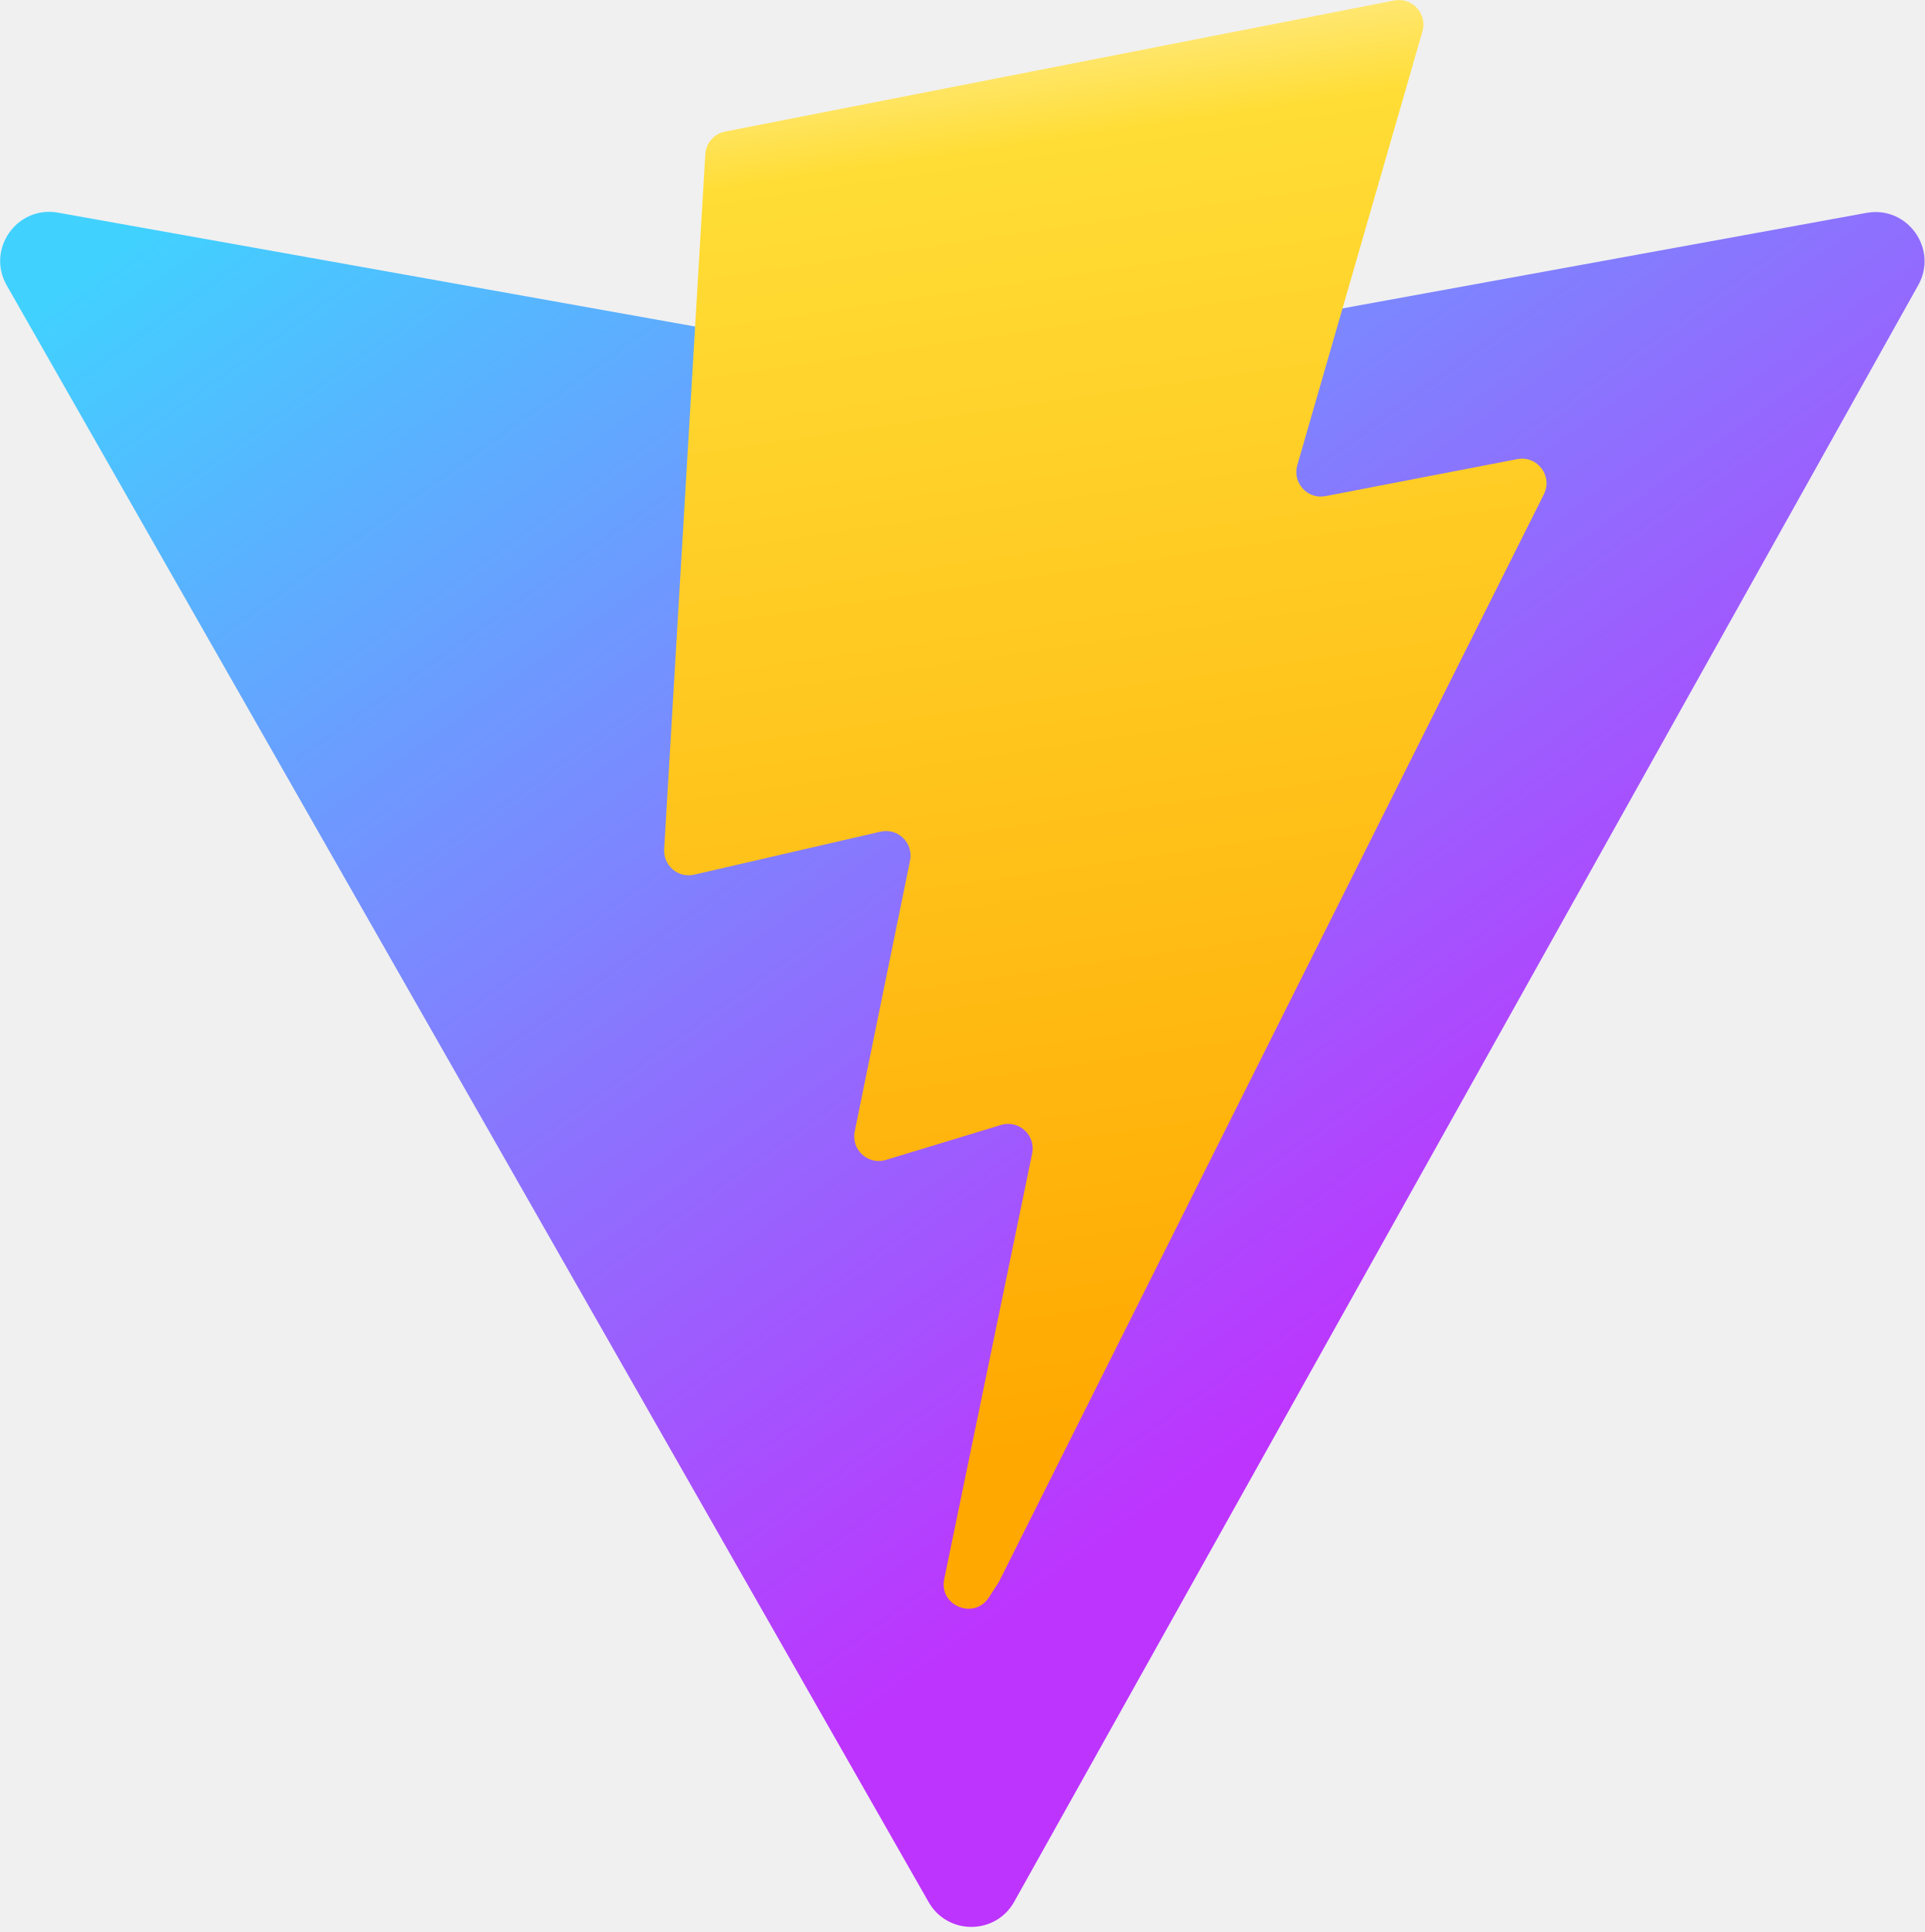
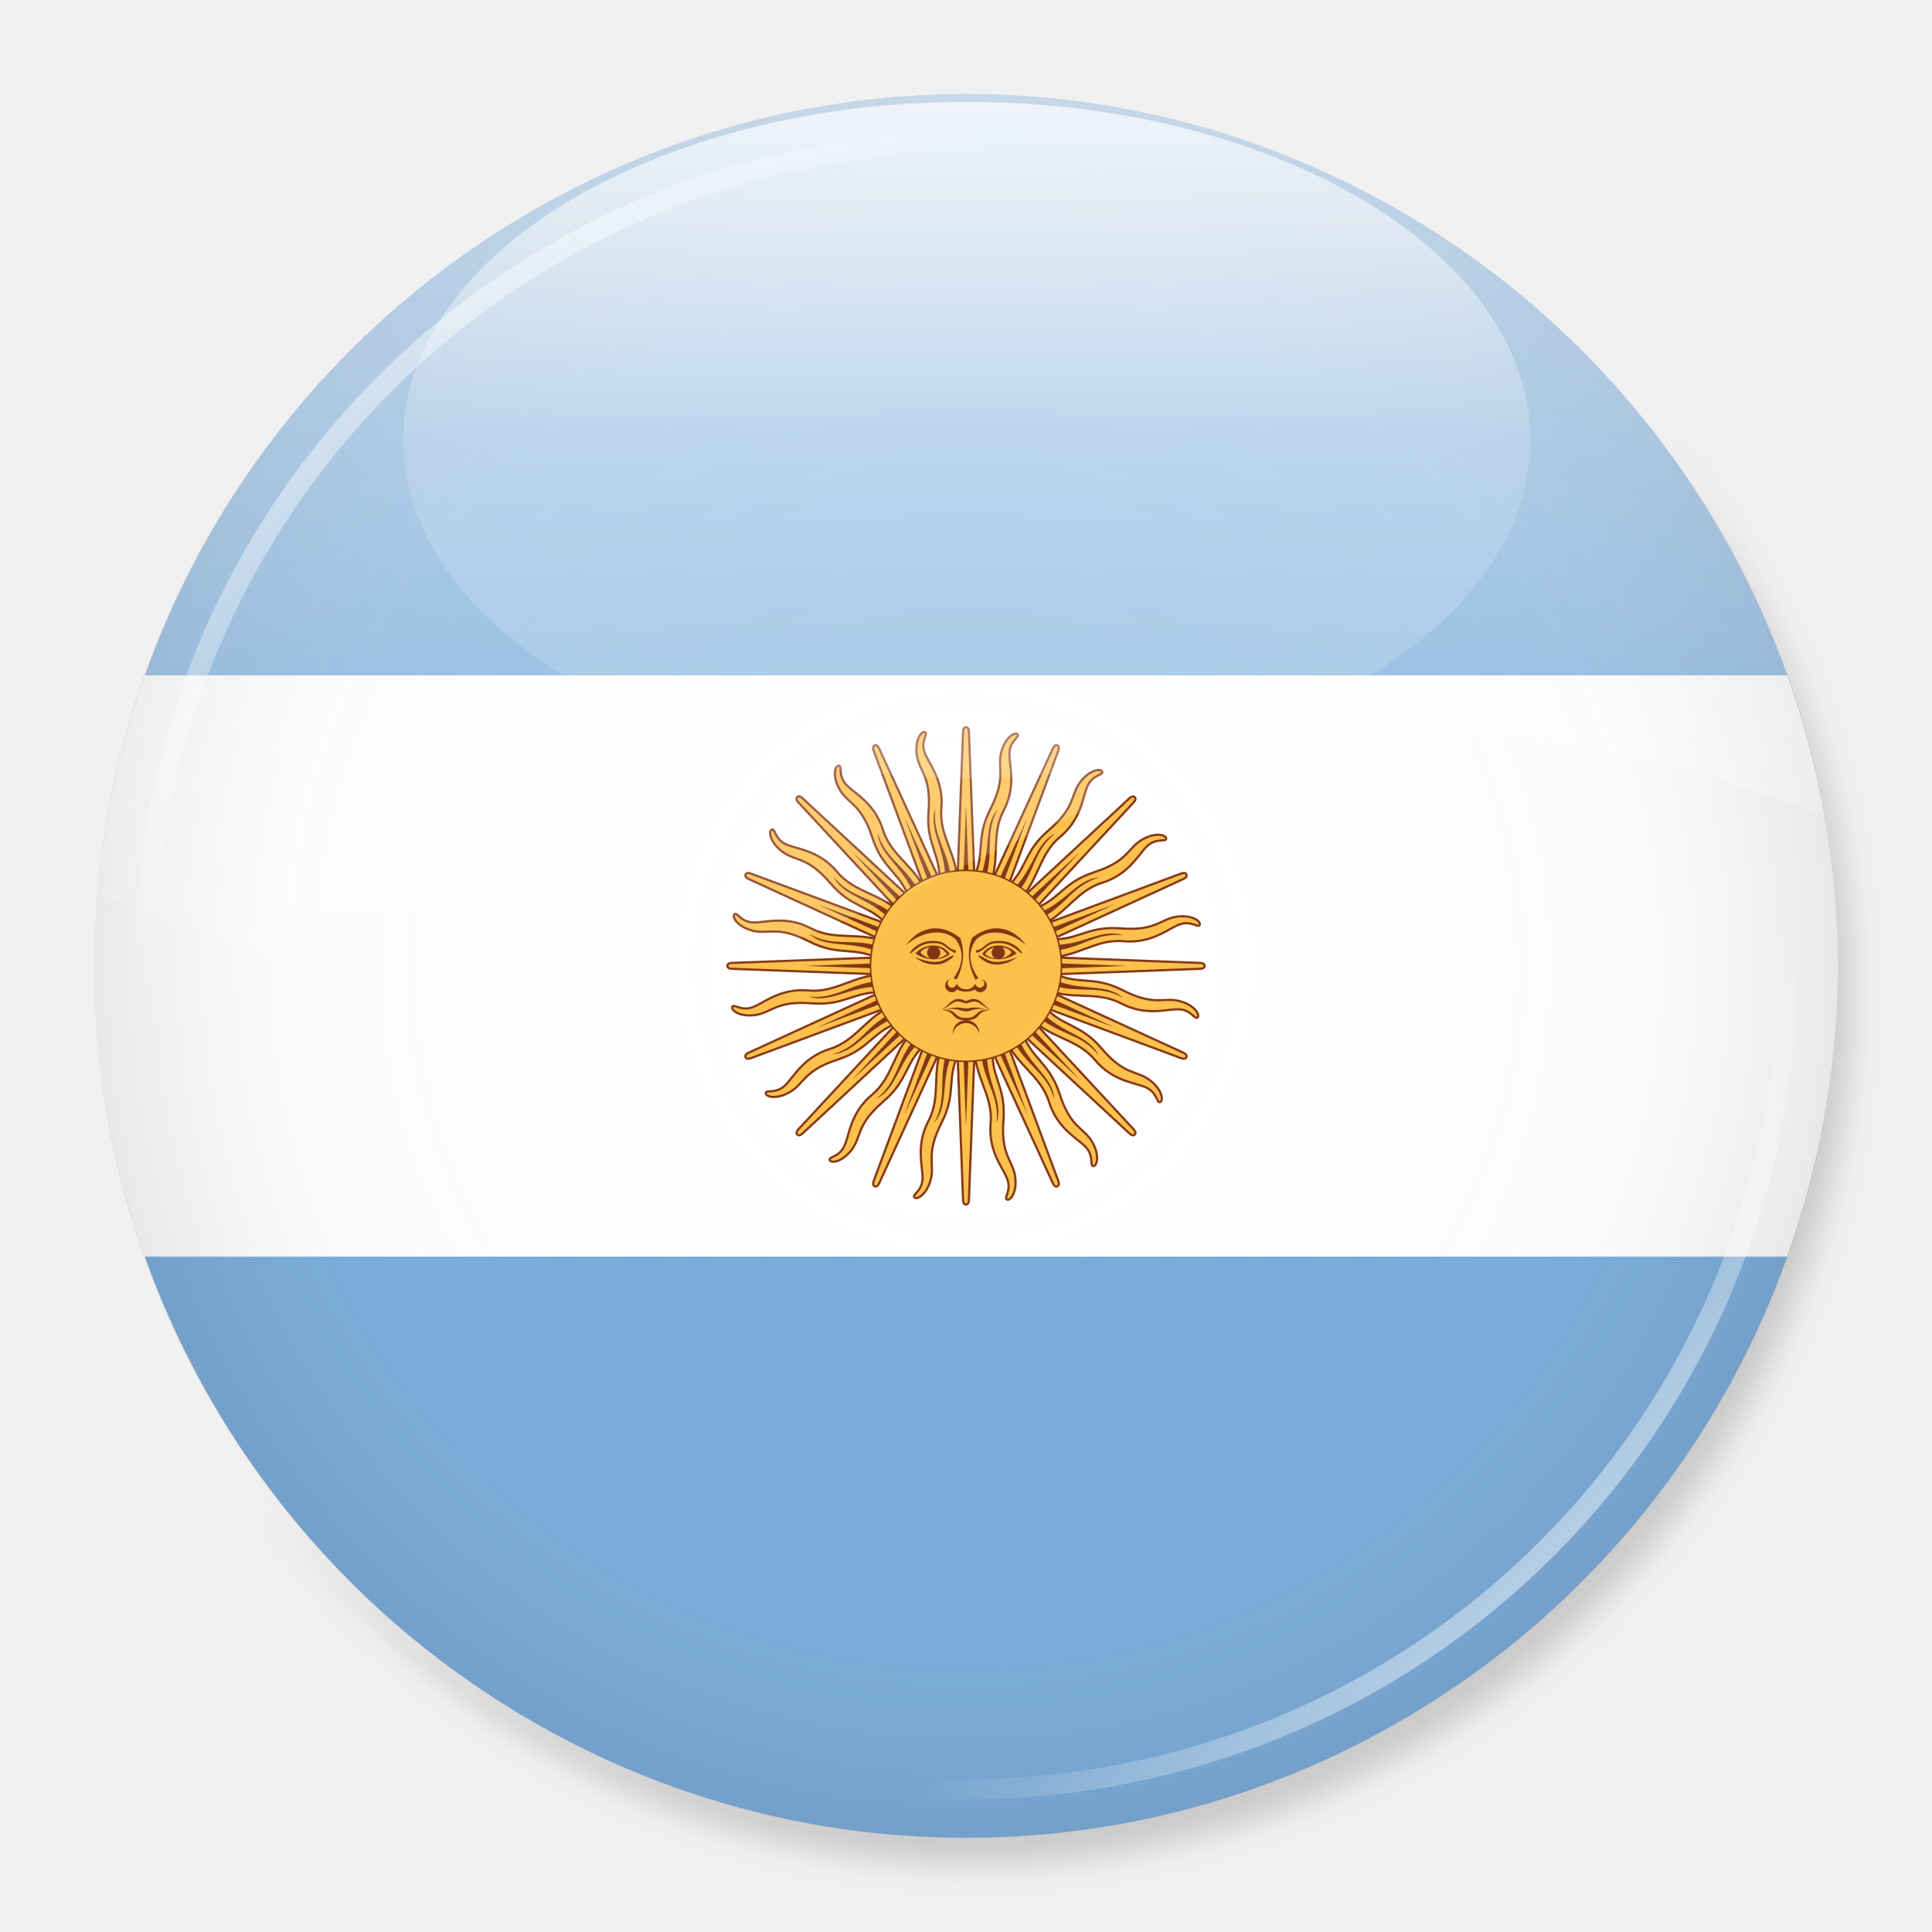
- <svg xmlns="http://www.w3.org/2000/svg" aria-hidden="true" role="img" class="iconify iconify--logos" width="31.88" height="32" preserveAspectRatio="xMidYMid meet" viewBox="0 0 256 257">
-   <defs>
-     <linearGradient id="IconifyId1813088fe1fbc01fb466" x1="-.828%" x2="57.636%" y1="7.652%" y2="78.411%">
-       <stop offset="0%" stop-color="#41D1FF" />
-       <stop offset="100%" stop-color="#BD34FE" />
+ <svg xmlns="http://www.w3.org/2000/svg" xmlns:xlink="http://www.w3.org/1999/xlink" width="300" height="300" id="svg2" version="1.1">
+   <defs id="defs4">
+     <linearGradient id="linearGradient4370">
+       <stop id="stop4372" offset="0" style="stop-color:#ffffff;stop-opacity:0.02;" />
+       <stop style="stop-color:#c4c4c4;stop-opacity:0.196;" offset="1" id="stop4374" />
+       <stop id="stop4376" offset="1" style="stop-color:#717171;stop-opacity:0.196;" />
    </linearGradient>
-     <linearGradient id="IconifyId1813088fe1fbc01fb467" x1="43.376%" x2="50.316%" y1="2.242%" y2="89.03%">
-       <stop offset="0%" stop-color="#FFEA83" />
-       <stop offset="8.333%" stop-color="#FFDD35" />
-       <stop offset="100%" stop-color="#FFA800" />
+     <linearGradient id="linearGradient3713">
+       <stop style="stop-color:#ffffff;stop-opacity:0;" offset="0" id="stop3715" />
+       <stop id="stop3721" offset="0.782" style="stop-color:#c3c3c3;stop-opacity:0.08;" />
+       <stop style="stop-color:#6e6e6e;stop-opacity:0.157;" offset="1" id="stop3717" />
    </linearGradient>
+     <linearGradient id="linearGradient3659">
+       <stop style="stop-color:#ffffff;stop-opacity:0.588;" offset="0" id="stop3661" />
+       <stop style="stop-color:#ffffff;stop-opacity:0.078;" offset="1" id="stop3663" />
+     </linearGradient>
+     <linearGradient id="linearGradient3642">
+       <stop style="stop-color:#8e8e8e;stop-opacity:1;" offset="0" id="stop3644" />
+       <stop style="stop-color:#b9b9b9;stop-opacity:0;" offset="1" id="stop3646" />
+     </linearGradient>
+     <linearGradient id="linearGradient3632">
+       <stop style="stop-color:#ffffff;stop-opacity:1;" offset="0" id="stop3634" />
+       <stop id="stop4375" offset="0.266" style="stop-color:#ffffff;stop-opacity:0;" />
+       <stop id="stop4373" offset="0.731" style="stop-color:#ffffff;stop-opacity:0;" />
+       <stop style="stop-color:#ffffff;stop-opacity:1;" offset="1" id="stop3636" />
+     </linearGradient>
+     <linearGradient xlink:href="#linearGradient3632" id="linearGradient3638" x1="94.744" y1="167.124" x2="488.113" y2="557.6" gradientUnits="userSpaceOnUse" />
+     <linearGradient xlink:href="#linearGradient3659" id="linearGradient3665" x1="149.219" y1="14.625" x2="149.219" y2="154.208" gradientUnits="userSpaceOnUse" gradientTransform="translate(97.14284,101.2193)" />
+     <radialGradient xlink:href="#linearGradient3713" id="radialGradient3719" cx="150" cy="150" fx="150" fy="150" r="135.475" gradientUnits="userSpaceOnUse" gradientTransform="translate(97.14284,101.2193)" />
+     <radialGradient r="25.859" fy="505.7" fx="1047.616" cy="505.7" cx="1047.616" spreadMethod="pad" gradientTransform="matrix(-1.08569,-0.1748683,-0.2745812,1.124795,1465.421,-18.10126)" gradientUnits="userSpaceOnUse" id="radialGradient7834" xlink:href="#linearGradient3900" />
+     <linearGradient id="linearGradient3900">
+       <stop style="stop-color:#ffffff;stop-opacity:0.706;" offset="0" id="stop3908" />
+       <stop id="stop3904" offset="1" style="stop-color:#ffffff;stop-opacity:0.157;" />
+     </linearGradient>
+     <radialGradient spreadMethod="pad" r="25.859" fy="437.761" fx="272.329" cy="437.761" cx="272.329" gradientTransform="matrix(0.779016,8.6216212e-4,-0.0013841,1.250252,-22.36212,-180.0335)" gradientUnits="userSpaceOnUse" id="radialGradient7826" xlink:href="#linearGradient3900" />
+     <radialGradient r="25.859" fy="590.852" fx="456.944" cy="590.852" cx="456.944" spreadMethod="pad" gradientTransform="matrix(-1.046197,0.1207534,0.1319996,1.143636,589.2418,-363.3836)" gradientUnits="userSpaceOnUse" id="radialGradient7830" xlink:href="#linearGradient3900" />
+     <filter id="filter5254">
+       <feGaussianBlur stdDeviation="2.337" id="feGaussianBlur5256" />
+     </filter>
+     <linearGradient xlink:href="#linearGradient3900" id="linearGradient4378" x1="247.143" y1="118.023" x2="247.143" y2="168.023" gradientUnits="userSpaceOnUse" gradientTransform="matrix(1.02489,0,0,1.05,-6.02643,-6.881145)" />
  </defs>
-   <path fill="url(#IconifyId1813088fe1fbc01fb466)" d="M255.153 37.938L134.897 252.976c-2.483 4.44-8.862 4.466-11.382.048L.875 37.958c-2.746-4.814 1.371-10.646 6.827-9.67l120.385 21.517a6.537 6.537 0 0 0 2.322-.004l117.867-21.483c5.438-.991 9.574 4.796 6.877 9.62Z" />
-   <path fill="url(#IconifyId1813088fe1fbc01fb467)" d="M185.432.063L96.44 17.501a3.268 3.268 0 0 0-2.634 3.014l-5.474 92.456a3.268 3.268 0 0 0 3.997 3.378l24.777-5.718c2.318-.535 4.413 1.507 3.936 3.838l-7.361 36.047c-.495 2.426 1.782 4.5 4.151 3.78l15.304-4.649c2.372-.72 4.652 1.36 4.15 3.788l-11.698 56.621c-.732 3.542 3.979 5.473 5.943 2.437l1.313-2.028l72.516-144.72c1.215-2.423-.88-5.186-3.54-4.672l-25.505 4.922c-2.396.462-4.435-1.77-3.759-4.114l16.646-57.705c.677-2.35-1.37-4.583-3.769-4.113Z" />
+   <g id="layer1" transform="translate(-97.14284,-101.2193)">
+     <path style="fill:#b3b3b3;fill-opacity:0.627;stroke:none;filter:url(#filter5254)" d="m 138.862,333.563 c 24.538,34.478 64.74,57.031 110.281,57.031 74.766,0 135.375,-60.609 135.375,-135.375 0,-32.814 -11.672,-62.911 -31.094,-86.344 0.639,0.898 1.351,1.742 1.969,2.656 2.433,3.601 4.697,7.32 6.781,11.156 2.084,3.836 4.006,7.795 5.719,11.844 1.713,4.049 3.213,8.199 4.531,12.438 1.318,4.239 2.442,8.562 3.344,12.969 0.902,4.406 1.6,8.887 2.062,13.438 0.462,4.551 0.688,9.171 0.688,13.844 0,4.673 -0.225,9.293 -0.688,13.844 -0.462,4.551 -1.161,9.031 -2.062,13.438 -0.902,4.406 -2.025,8.73 -3.344,12.969 -1.318,4.239 -2.819,8.388 -4.531,12.438 -1.713,4.049 -3.635,8.007 -5.719,11.844 -2.084,3.836 -4.348,7.555 -6.781,11.156 -2.433,3.601 -5.022,7.095 -7.781,10.438 -2.759,3.343 -5.688,6.531 -8.75,9.594 -3.062,3.062 -6.251,5.991 -9.594,8.75 -3.343,2.759 -6.837,5.348 -10.438,7.781 -3.601,2.433 -7.32,4.697 -11.156,6.781 -3.836,2.084 -7.795,4.006 -11.844,5.719 -4.049,1.713 -8.199,3.213 -12.438,4.531 -4.239,1.318 -8.562,2.442 -12.969,3.344 -4.406,0.902 -8.887,1.6 -13.438,2.062 -4.551,0.462 -9.171,0.688 -13.844,0.688 -4.673,0 -9.293,-0.225 -13.844,-0.688 -4.551,-0.462 -9.031,-1.161 -13.438,-2.062 -4.406,-0.902 -8.73,-2.025 -12.969,-3.344 -4.239,-1.318 -8.388,-2.819 -12.438,-4.531 -4.049,-1.713 -8.007,-3.635 -11.844,-5.719 -3.836,-2.084 -7.555,-4.348 -11.156,-6.781 -3.601,-2.433 -7.095,-5.022 -10.438,-7.781 -3.343,-2.759 -6.532,-5.688 -9.594,-8.75 -2.994,-2.994 -5.858,-6.112 -8.562,-9.375 z" id="path2840" />
+     <path style="fill:#75aadb;fill-opacity:1;stroke:none" d="M 277.5 195.125 L 22.5 195.125 C 31.669 220.899 48.34 243.111 70 259.031 C 92.428 275.516 120.031 285.375 150 285.375 C 179.969 285.375 207.572 275.516 230 259.031 C 251.66 243.111 268.331 220.899 277.5 195.125 z " id="path4562" transform="translate(97.14284,101.2193)" />
+     <path style="fill:#ffffff;fill-opacity:1;stroke:none" d="M 277.5 104.875 L 22.5 104.875 C 17.477 118.994 14.625 134.145 14.625 150 C 14.625 165.855 17.477 181.006 22.5 195.125 L 277.5 195.125 C 282.523 181.006 285.375 165.855 285.375 150 C 285.375 134.145 282.523 118.994 277.5 104.875 z " id="path4560" transform="translate(97.14284,101.2193)" />
+     <path style="fill:#75aadb;fill-opacity:1;stroke:none" d="M 150 14.625 C 120.031 14.625 92.428 24.484 70 40.969 C 48.34 56.889 31.669 79.101 22.5 104.875 L 277.5 104.875 C 268.331 79.101 251.66 56.889 230 40.969 C 207.572 24.484 179.969 14.625 150 14.625 z " id="path4548" transform="translate(97.14284,101.2193)" />
+     <g id="g4619" transform="matrix(0.2280582,0,0,0.2280581,247.1428,251.198)">
+       <rect height="1" width="1" y="-0.5" x="-0.5" id="blue" style="fill:#75aadb" />
+       <rect height="390" width="1" y="-195" x="-0.5" id="white" style="fill:#ffffff" />
+       <g id="sun" style="fill:#fcbf49;stroke:#843511;stroke-width:1.5">
+         <g id="16rays">
+           <g id="8rays">
+             <g id="4rays">
+               <g id="2rays">
+                 <path id="path4575" d="m -8,0 6,159.5 c 0,0 0,3 2,3 2,0 2,-3 2,-3 L 8,0" />
+                 <path id="path4577" d="M -4,0 0,109.5 4,0" style="fill:#843511;stroke:none" />
+                 <g id="g4579" transform="matrix(0.9799247,0.1993679,-0.1993679,0.9799247,0,0)">
+                   <path id="path4581" d="m -4.5,53.5 c -5,21.5 6,36 0.5,55 -5.5,19 3,32 4,40 1,8 -5,11.5 -3,13 C -1,163 5,158 5.5,147 6,136 -1.5,131.25 5,108 11.5,84.75 1,77 8,56" />
+                   <path id="path4583" d="M -1,58 C -4,79 6,90.5 0,109 8,95 -2,81 3,59" style="fill:#843511;stroke:none" />
+                 </g>
+               </g>
+               <use id="use4585" transform="scale(-1,-1)" xlink:href="#2rays" x="0" y="0" width="1" height="1" />
+             </g>
+             <use id="use4587" transform="matrix(0,1,-1,0,0,0)" xlink:href="#4rays" x="0" y="0" width="1" height="1" />
+           </g>
+           <use id="use4589" transform="matrix(0.7071068,0.7071068,-0.7071068,0.7071068,0,0)" xlink:href="#8rays" x="0" y="0" width="1" height="1" />
+         </g>
+         <use id="use4591" transform="matrix(0.9238795,0.3826834,-0.3826834,0.9238795,0,0)" xlink:href="#16rays" x="0" y="0" width="1" height="1" />
+         <circle id="circle4593" r="65" cx="0" cy="0" style="stroke-width:1" d="M 65,0 C 65,35.899 35.899,65 0,65 -35.899,65 -65,35.899 -65,0 c 0,-35.899 29.101,-65 65,-65 35.899,0 65,29.101 65,65 z" />
+         <g id="face_right" style="fill:#843511;stroke:none">
+           <path d="M 41,-14 C 29.5,-24 15,-25.5 7,-18 A 140,50 10 0 0 8.5,8.5 C 8,8.5 7,9 6.5,9.5 A 80,50 10 0 1 4,-19 c 11,-9 26,-10 37,5" id="eyebrow_nose" />
+           <path d="m 23,-17 c -6.5,0 -8,1.5 -11,4 -3,2.5 -4.5,2 -5,2.5 -0.5,0.5 0,2 1,1.5 1,-0.5 3,-1.5 6,-4 3,-2.5 6,-2.5 9,-2.5 9,0 14,7.5 15,7 C 39,-9 33,-17 23,-17" id="uppalpebra" />
+           <path d="M 34.5,-8.5 C 28,-15.5 16,-16 11,-8 h 2 c 5,-8 17,-4.5 18,-1 v 1" id="upeyecontour" />
+           <circle r="4.5" cy="-9" cx="22" id="pupil" d="m 26.5,-9 c 0,2.485 -2.015,4.5 -4.5,4.5 -2.485,0 -4.5,-2.015 -4.5,-4.5 0,-2.485 2.015,-4.5 4.5,-4.5 2.485,0 4.5,2.015 4.5,4.5 z" />
+           <path d="m 11,-8 c 5,4.5 16,5 23.5,-0.5 L 31,-9 c -5,5.5 -13,5 -18,1 v -1" id="loweyecontour" />
+           <path d="M 35,-6 C 26.5,0.5 18,0 13,-3 8,-6 8,-7 9,-7 c 1,0 2,1 6,3 4,2 10,2 20,-2" id="lowpalpebra" />
+           <path d="m 10.5,9 a 3,3 0 1 1 -4,3 C 6,13 4,16 0,16 h -1 l 1,1.5 c 1,0 4,0 6,-1.5 a 4.5,4.5 0 1 0 4.5,-7" id="nose" />
+           <path d="M 16.5,30 C 12,27 10,22.5 5,22.5 4,22.5 2,23 0,24 h -1 l 1,1.5 c 2,0 5,-2.5 8.5,-0.5 3.5,2 5.5,4 8,5" id="uplip" />
+           <path d="M 15,30 C 5,27 3,29 0,29 h -1 l 1,2 c 4,0 6,-3 15,-1" id="midlip" />
+           <path d="M 16.5,30 C 5.5,29 9,35.5 0,35.5 H -1 L 0,37 c 11,0 6,-6 16.5,-7" id="path4605" />
+           <path d="M 9,46 A 9,9 0 0 0 -9,46 9.25,9.25 0 0 1 9,46" id="chin" />
+         </g>
+         <use id="use4608" transform="scale(-1,1)" xlink:href="#face_right" x="0" y="0" width="1" height="1" />
+       </g>
+     </g>
+     <path style="fill:url(#radialGradient3719);fill-opacity:1;stroke:none" d="m 247.143,115.844 c -29.969,0 -57.572,9.859 -80,26.344 -33.525,24.641 -55.375,64.234 -55.375,109.031 0,44.797 21.85,84.39 55.375,109.031 22.428,16.484 50.031,26.344 80,26.344 29.969,0 57.572,-9.859 80,-26.344 33.525,-24.641 55.375,-64.234 55.375,-109.031 0,-44.797 -21.85,-84.39 -55.375,-109.031 -22.428,-16.484 -50.031,-26.344 -80,-26.344 z" id="path3676" />
+     <path transform="matrix(0.6564414,0,0,0.6613039,55.83706,11.58778)" d="m 485.714,362.362 a 194.286,192.857 0 1 1 -388.571,0 194.286,192.857 0 1 1 388.571,0 z" id="path3626" style="fill:none;stroke:url(#linearGradient3638);stroke-width:4.779;stroke-miterlimit:4;stroke-opacity:1;stroke-dasharray:none" />
+     <path style="fill:url(#linearGradient3665);fill-opacity:1;stroke:none" d="m 112.33,239.844 c 0.981,0.426 2.033,0.937 3,1.344 4.257,1.79 8.374,3.394 12.375,4.812 4.001,1.418 7.862,2.646 11.625,3.719 3.763,1.072 7.426,1.967 10.969,2.719 3.542,0.752 6.972,1.355 10.312,1.812 3.34,0.457 6.594,0.781 9.75,0.969 3.156,0.188 6.229,0.243 9.219,0.188 2.99,-0.056 5.908,-0.227 8.75,-0.5 2.842,-0.273 5.601,-0.659 8.312,-1.125 2.712,-0.466 5.369,-1.024 7.969,-1.656 5.199,-1.265 10.173,-2.816 15.031,-4.594 4.858,-1.777 9.588,-3.759 14.25,-5.844 4.662,-2.085 9.266,-4.281 13.875,-6.469 4.609,-2.188 9.237,-4.384 13.938,-6.469 4.701,-2.085 9.47,-4.066 14.406,-5.844 4.937,-1.777 10.028,-3.329 15.344,-4.594 2.658,-0.632 5.376,-1.191 8.156,-1.656 2.78,-0.466 5.643,-0.852 8.562,-1.125 2.92,-0.273 5.891,-0.444 8.969,-0.5 3.078,-0.056 6.246,-4.9e-4 9.5,0.188 3.254,0.188 6.615,0.512 10.062,0.969 3.448,0.457 6.997,1.061 10.656,1.812 3.66,0.752 7.423,1.646 11.312,2.719 3.89,1.072 7.894,2.3 12.031,3.719 3.13,1.073 6.406,2.372 9.688,3.656 -10.992,-63.725 -66.385,-112.25 -133.25,-112.25 -70.926,0 -129.023,54.569 -134.812,124 z" id="path3650" />
+     <path id="path3594" d="m 247.268,117.043 c -19.37,0 -37.212,3.824 -51.708,10.216 -21.669,9.556 -35.792,24.911 -35.792,42.284 0,17.373 14.123,32.728 35.792,42.284 14.496,6.393 32.338,10.216 51.708,10.216 19.37,0 37.212,-3.824 51.708,-10.216 21.669,-9.556 35.792,-24.911 35.792,-42.284 0,-17.373 -14.123,-32.728 -35.792,-42.284 -14.496,-6.393 -32.338,-10.216 -51.708,-10.216 z" style="fill:url(#linearGradient4378);fill-opacity:1;stroke:none" />
+   </g>
</svg>
